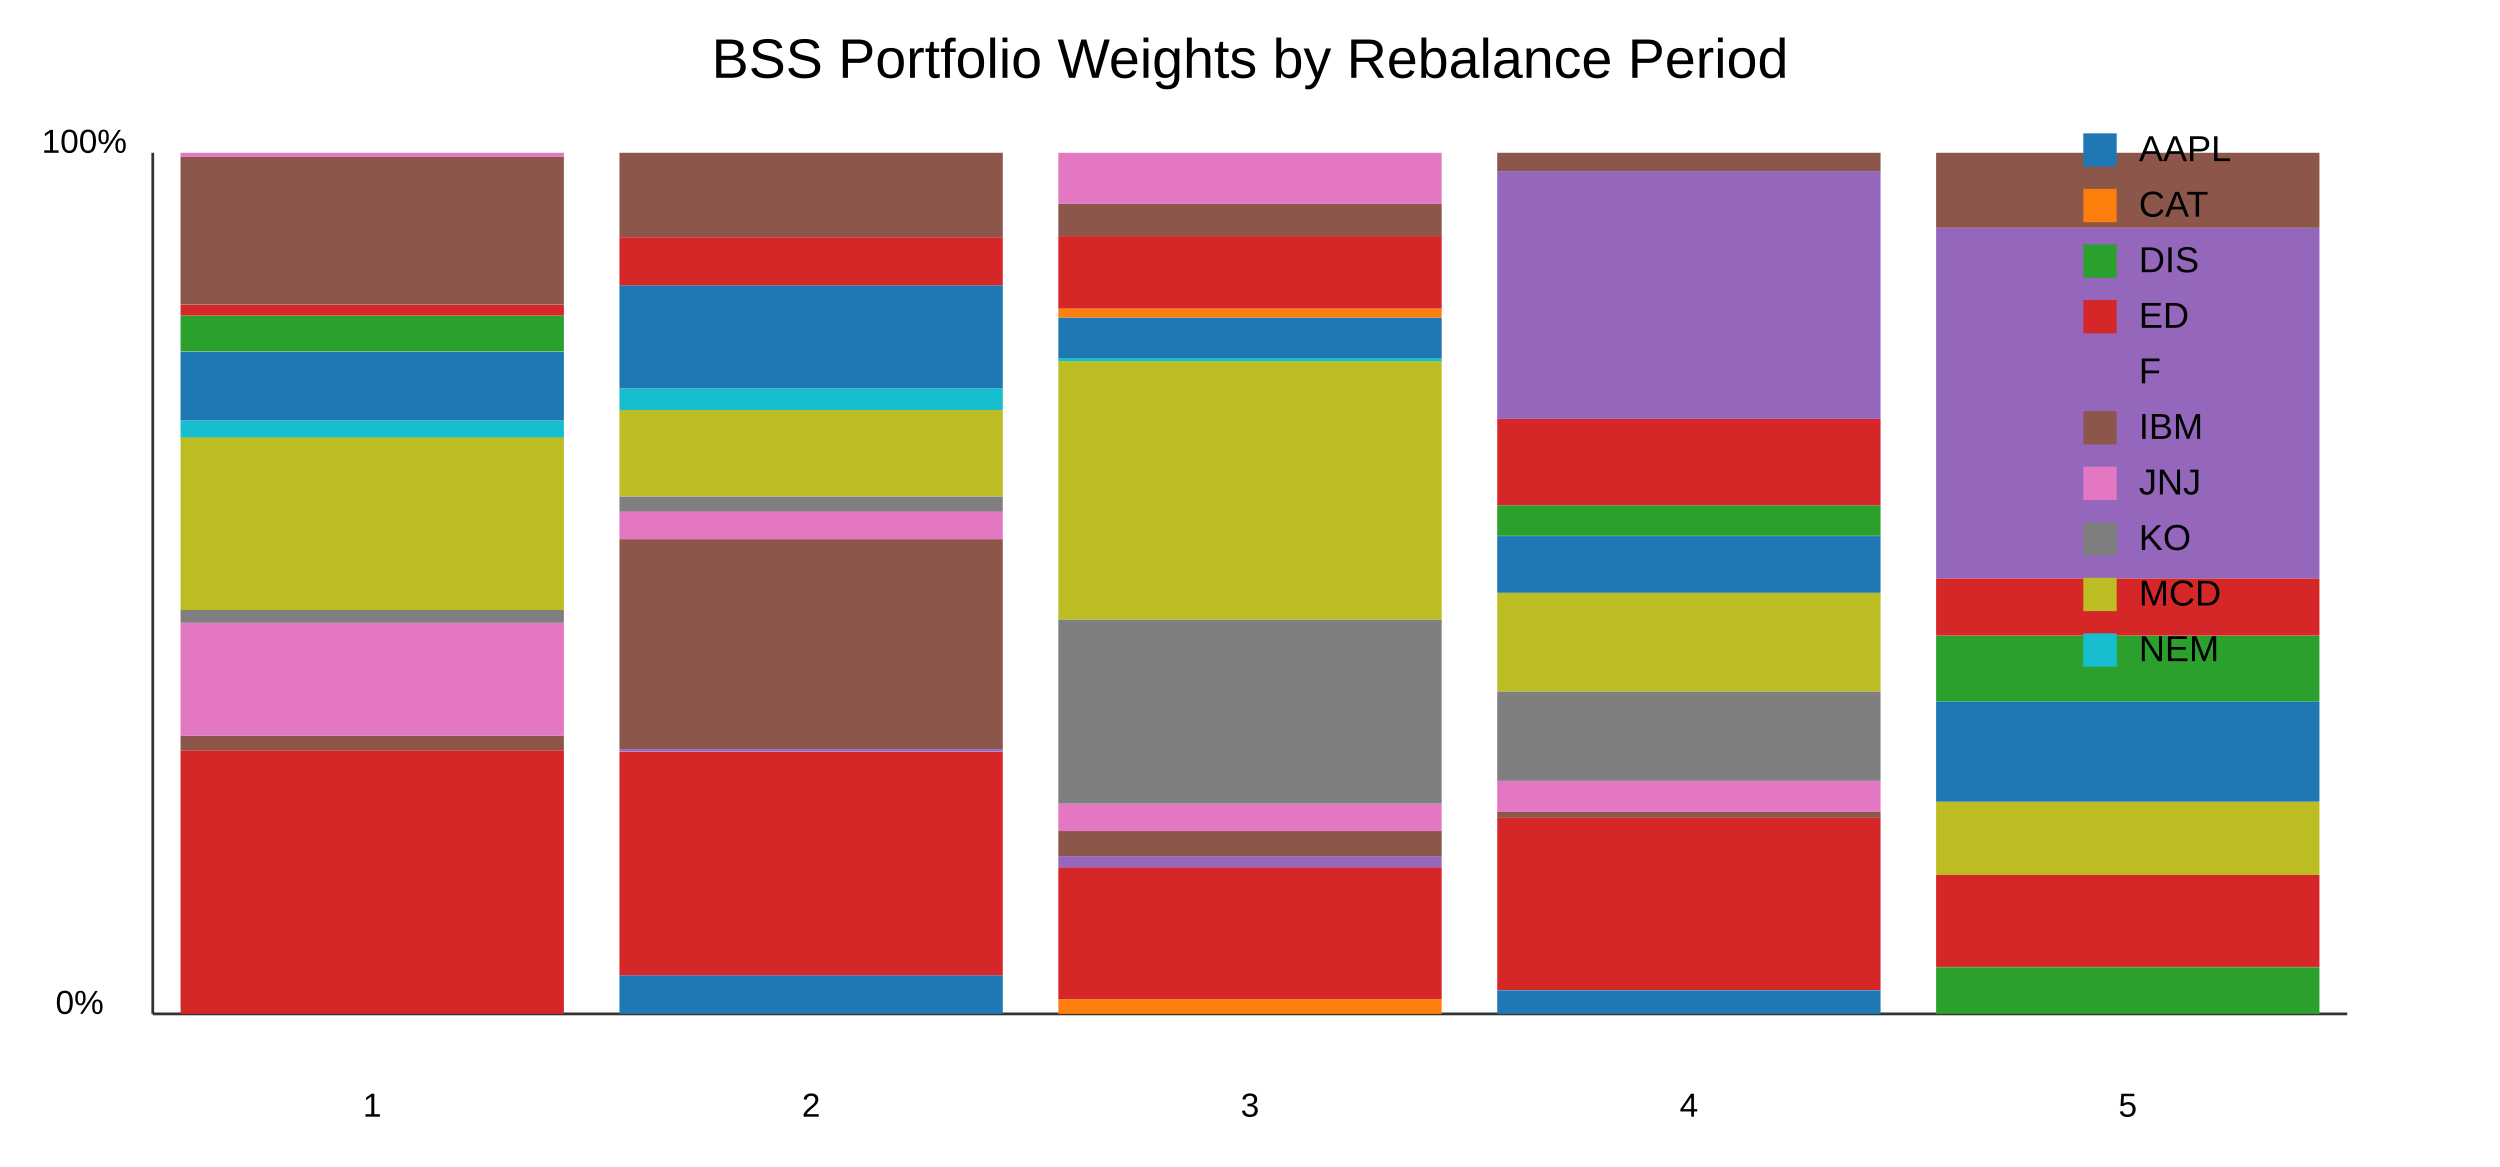
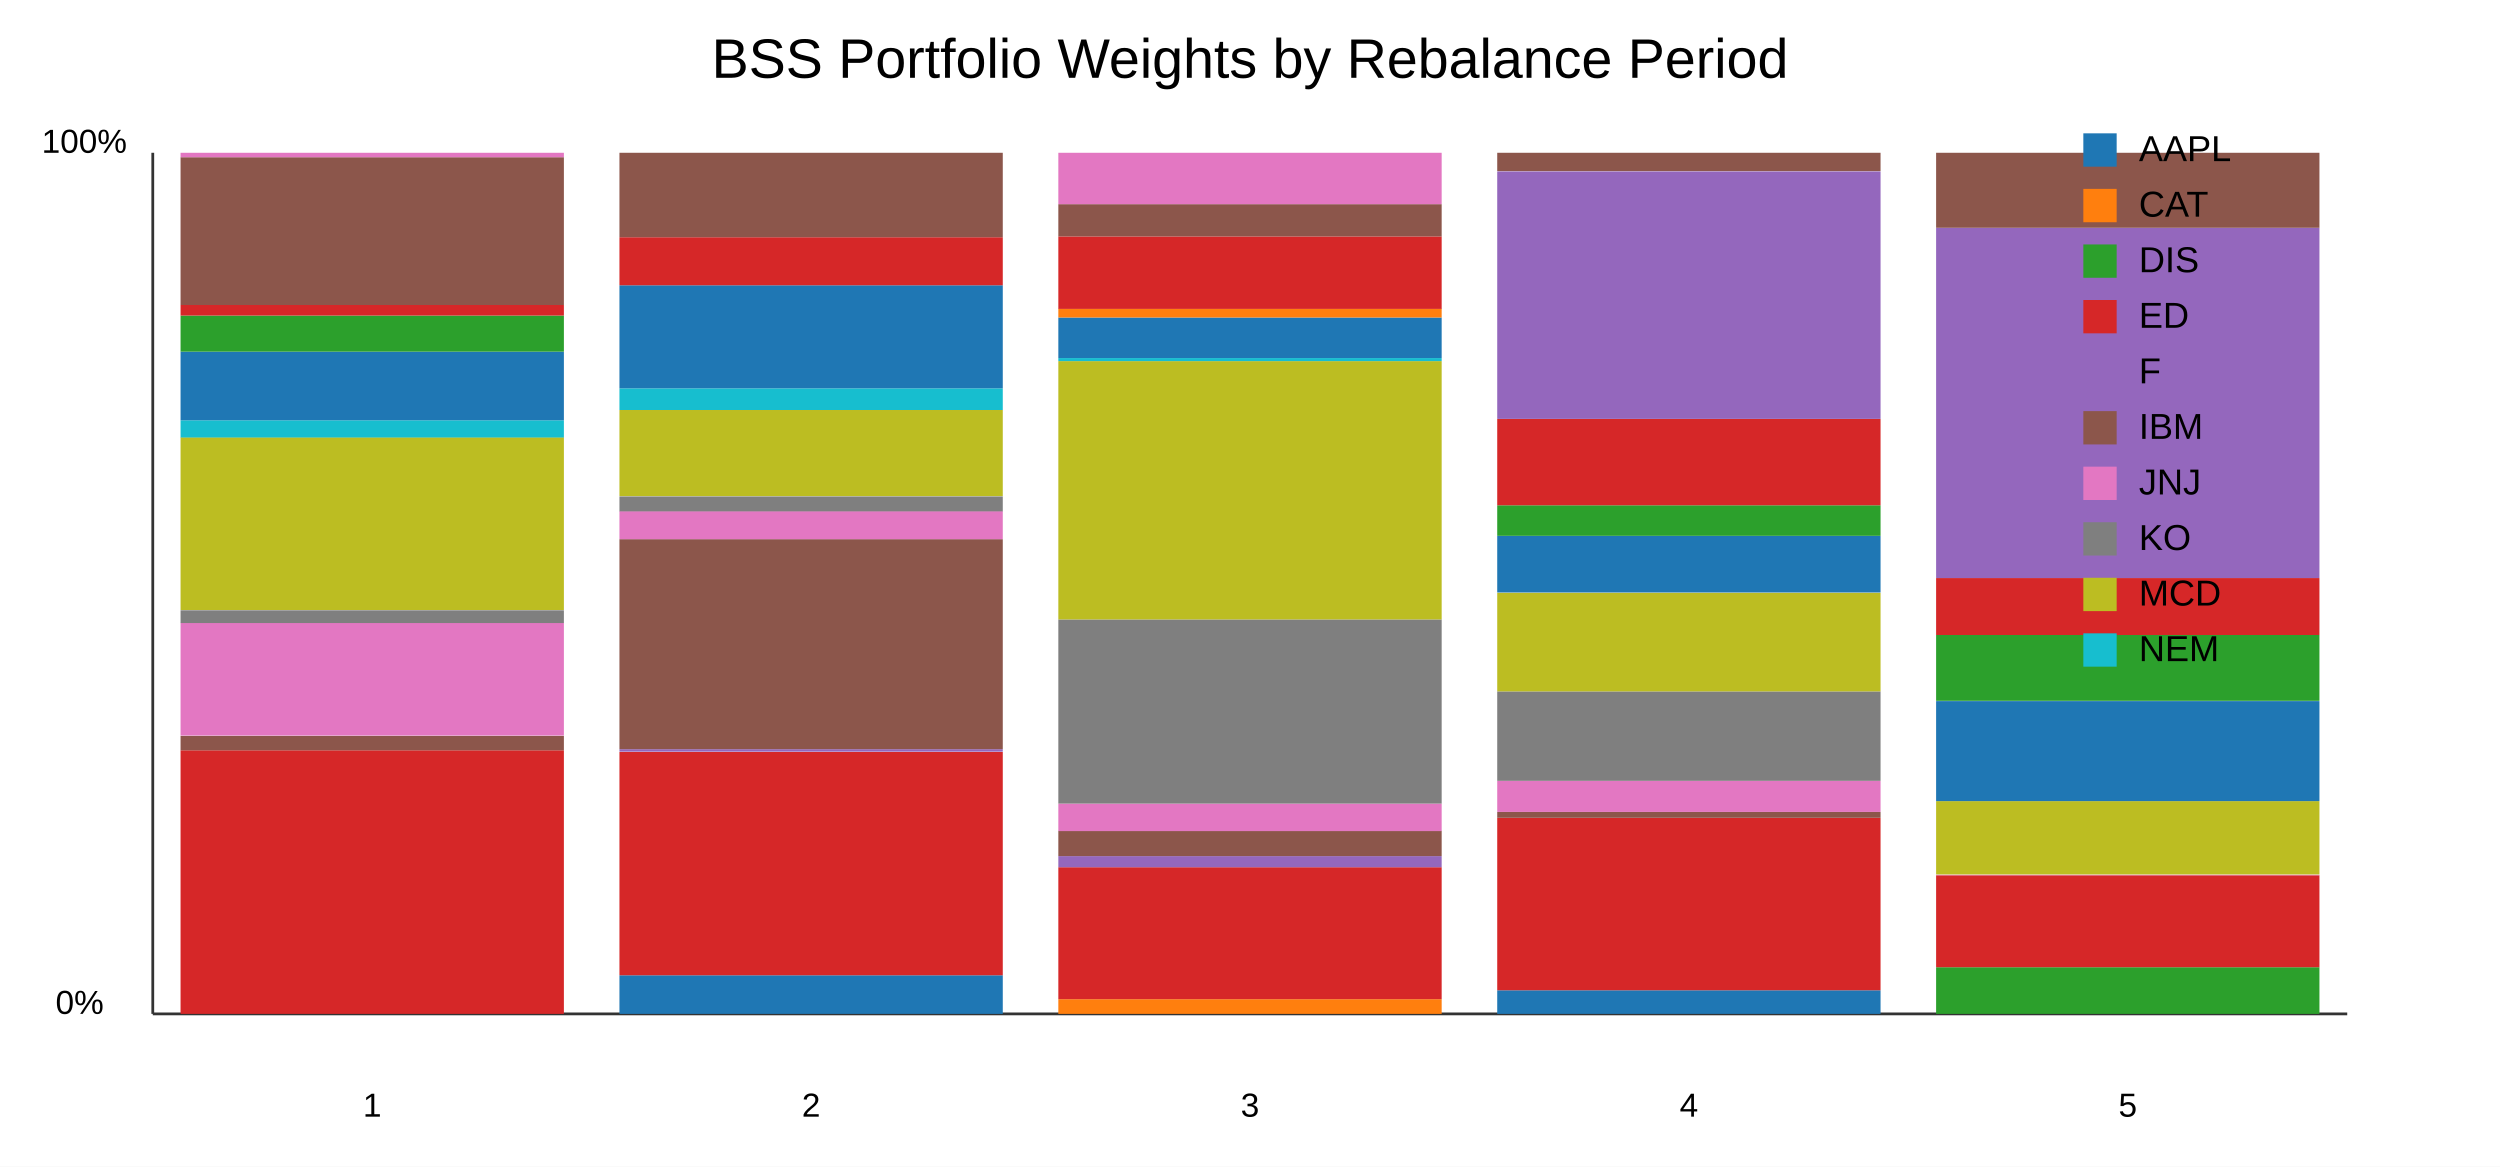
<svg xmlns="http://www.w3.org/2000/svg" width="900" height="420" viewBox="0 0 900 420">
  <rect width="100%" height="100%" fill="white" />
  <text x="450.0" y="28" text-anchor="middle" font-size="20" font-family="Arial">BSS Portfolio Weights by Rebalance Period</text>
  <line x1="55" y1="365" x2="845" y2="365" stroke="#333" />
  <line x1="55" y1="55" x2="55" y2="365" stroke="#333" />
  <text x="15" y="55" font-size="12" font-family="Arial">100%</text>
  <text x="20" y="365" font-size="12" font-family="Arial">0%</text>
  <rect x="65.0" y="270.1" width="138.0" height="94.9" fill="#d62728" />
-   <rect x="65.0" y="264.8" width="138.0" height="5.3" fill="#8c564b" />
+   <rect x="65.0" y="264.9" width="138.0" height="5.2" fill="#8c564b" />
  <rect x="65.0" y="224.2" width="138.0" height="40.6" fill="#e377c2" />
-   <rect x="65.0" y="219.6" width="138.0" height="4.6" fill="#7f7f7f" />
+   <rect x="65.0" y="219.7" width="138.0" height="4.6" fill="#7f7f7f" />
  <rect x="65.0" y="157.4" width="138.0" height="62.2" fill="#bcbd22" />
  <rect x="65.0" y="151.3" width="138.0" height="6.2" fill="#17becf" />
  <rect x="65.0" y="126.6" width="138.0" height="24.7" fill="#1f77b4" />
-   <rect x="65.0" y="113.6" width="138.0" height="12.9" fill="#2ca02c" />
+   <rect x="65.0" y="113.6" width="138.0" height="13.0" fill="#2ca02c" />
  <rect x="65.0" y="109.8" width="138.0" height="3.8" fill="#d62728" />
-   <rect x="65.0" y="56.5" width="138.0" height="53.2" fill="#8c564b" />
-   <rect x="65.0" y="55.0" width="138.0" height="1.5" fill="#e377c2" />
+   <rect x="65.0" y="56.6" width="138.0" height="53.2" fill="#8c564b" />
+   <rect x="65.0" y="55.0" width="138.0" height="1.6" fill="#e377c2" />
  <text x="134.0" y="402" text-anchor="middle" font-size="12" font-family="Arial">1</text>
  <rect x="223.0" y="351.1" width="138.0" height="13.9" fill="#1f77b4" />
  <rect x="223.0" y="270.7" width="138.0" height="80.4" fill="#d62728" />
  <rect x="223.0" y="269.7" width="138.0" height="0.9" fill="#9467bd" />
  <rect x="223.0" y="194.1" width="138.0" height="75.6" fill="#8c564b" />
  <rect x="223.0" y="184.0" width="138.0" height="10.1" fill="#e377c2" />
  <rect x="223.0" y="178.7" width="138.0" height="5.4" fill="#7f7f7f" />
  <rect x="223.0" y="147.6" width="138.0" height="31.0" fill="#bcbd22" />
  <rect x="223.0" y="139.8" width="138.0" height="7.8" fill="#17becf" />
  <rect x="223.0" y="102.7" width="138.0" height="37.1" fill="#1f77b4" />
  <rect x="223.0" y="85.4" width="138.0" height="17.3" fill="#d62728" />
  <rect x="223.0" y="55.0" width="138.0" height="30.4" fill="#8c564b" />
  <text x="292.0" y="402" text-anchor="middle" font-size="12" font-family="Arial">2</text>
  <rect x="381.0" y="359.7" width="138.0" height="5.3" fill="#ff7f0e" />
  <rect x="381.0" y="312.2" width="138.0" height="47.5" fill="#d62728" />
  <rect x="381.0" y="308.2" width="138.0" height="4.0" fill="#9467bd" />
  <rect x="381.0" y="299.1" width="138.0" height="9.1" fill="#8c564b" />
  <rect x="381.0" y="289.3" width="138.0" height="9.9" fill="#e377c2" />
  <rect x="381.0" y="223.0" width="138.0" height="66.3" fill="#7f7f7f" />
  <rect x="381.0" y="130.0" width="138.0" height="93.0" fill="#bcbd22" />
  <rect x="381.0" y="128.9" width="138.0" height="1.1" fill="#17becf" />
  <rect x="381.0" y="114.3" width="138.0" height="14.6" fill="#1f77b4" />
  <rect x="381.0" y="111.1" width="138.0" height="3.2" fill="#ff7f0e" />
-   <rect x="381.0" y="85.0" width="138.0" height="26.1" fill="#d62728" />
-   <rect x="381.0" y="73.4" width="138.0" height="11.6" fill="#8c564b" />
-   <rect x="381.0" y="55.0" width="138.0" height="18.4" fill="#e377c2" />
+   <rect x="381.0" y="85.1" width="138.0" height="26.1" fill="#d62728" />
+   <rect x="381.0" y="73.5" width="138.0" height="11.6" fill="#8c564b" />
+   <rect x="381.0" y="55.0" width="138.0" height="18.5" fill="#e377c2" />
  <text x="450.0" y="402" text-anchor="middle" font-size="12" font-family="Arial">3</text>
  <rect x="539.0" y="356.5" width="138.0" height="8.5" fill="#1f77b4" />
-   <rect x="539.0" y="294.3" width="138.0" height="62.1" fill="#d62728" />
+   <rect x="539.0" y="294.4" width="138.0" height="62.1" fill="#d62728" />
  <rect x="539.0" y="292.3" width="138.0" height="2.1" fill="#8c564b" />
  <rect x="539.0" y="281.1" width="138.0" height="11.2" fill="#e377c2" />
  <rect x="539.0" y="248.9" width="138.0" height="32.2" fill="#7f7f7f" />
  <rect x="539.0" y="213.4" width="138.0" height="35.5" fill="#bcbd22" />
-   <rect x="539.0" y="193.0" width="138.0" height="20.4" fill="#1f77b4" />
+   <rect x="539.0" y="192.9" width="138.0" height="20.4" fill="#1f77b4" />
  <rect x="539.0" y="181.9" width="138.0" height="11.0" fill="#2ca02c" />
  <rect x="539.0" y="150.8" width="138.0" height="31.1" fill="#d62728" />
-   <rect x="539.0" y="61.6" width="138.0" height="89.2" fill="#9467bd" />
+   <rect x="539.0" y="61.7" width="138.0" height="89.1" fill="#9467bd" />
  <rect x="539.0" y="55.0" width="138.0" height="6.6" fill="#8c564b" />
  <text x="608.0" y="402" text-anchor="middle" font-size="12" font-family="Arial">4</text>
  <rect x="697.0" y="348.2" width="138.0" height="16.8" fill="#2ca02c" />
-   <rect x="697.0" y="315.0" width="138.0" height="33.1" fill="#d62728" />
-   <rect x="697.0" y="288.6" width="138.0" height="26.4" fill="#bcbd22" />
-   <rect x="697.0" y="252.5" width="138.0" height="36.1" fill="#1f77b4" />
-   <rect x="697.0" y="228.8" width="138.0" height="23.7" fill="#2ca02c" />
-   <rect x="697.0" y="208.2" width="138.0" height="20.6" fill="#d62728" />
-   <rect x="697.0" y="82.0" width="138.0" height="126.2" fill="#9467bd" />
+   <rect x="697.0" y="315.1" width="138.0" height="33.1" fill="#d62728" />
+   <rect x="697.0" y="314.9" width="138.0" height="0.2" fill="#e377c2" />
+   <rect x="697.0" y="288.4" width="138.0" height="26.4" fill="#bcbd22" />
+   <rect x="697.0" y="252.4" width="138.0" height="36.0" fill="#1f77b4" />
+   <rect x="697.0" y="252.3" width="138.0" height="0.0" fill="#ff7f0e" />
+   <rect x="697.0" y="228.6" width="138.0" height="23.7" fill="#2ca02c" />
+   <rect x="697.0" y="208.1" width="138.0" height="20.5" fill="#d62728" />
+   <rect x="697.0" y="82.0" width="138.0" height="126.1" fill="#9467bd" />
  <rect x="697.0" y="55.0" width="138.0" height="27.0" fill="#8c564b" />
  <text x="766.0" y="402" text-anchor="middle" font-size="12" font-family="Arial">5</text>
  <rect x="750" y="48" width="12" height="12" fill="#1f77b4" />
  <text x="770" y="58" font-size="13" font-family="Arial">AAPL</text>
  <rect x="750" y="68" width="12" height="12" fill="#ff7f0e" />
  <text x="770" y="78" font-size="13" font-family="Arial">CAT</text>
  <rect x="750" y="88" width="12" height="12" fill="#2ca02c" />
  <text x="770" y="98" font-size="13" font-family="Arial">DIS</text>
  <rect x="750" y="108" width="12" height="12" fill="#d62728" />
  <text x="770" y="118" font-size="13" font-family="Arial">ED</text>
  <rect x="750" y="128" width="12" height="12" fill="#9467bd" />
  <text x="770" y="138" font-size="13" font-family="Arial">F</text>
  <rect x="750" y="148" width="12" height="12" fill="#8c564b" />
  <text x="770" y="158" font-size="13" font-family="Arial">IBM</text>
  <rect x="750" y="168" width="12" height="12" fill="#e377c2" />
  <text x="770" y="178" font-size="13" font-family="Arial">JNJ</text>
  <rect x="750" y="188" width="12" height="12" fill="#7f7f7f" />
  <text x="770" y="198" font-size="13" font-family="Arial">KO</text>
  <rect x="750" y="208" width="12" height="12" fill="#bcbd22" />
  <text x="770" y="218" font-size="13" font-family="Arial">MCD</text>
  <rect x="750" y="228" width="12" height="12" fill="#17becf" />
  <text x="770" y="238" font-size="13" font-family="Arial">NEM</text>
</svg>
